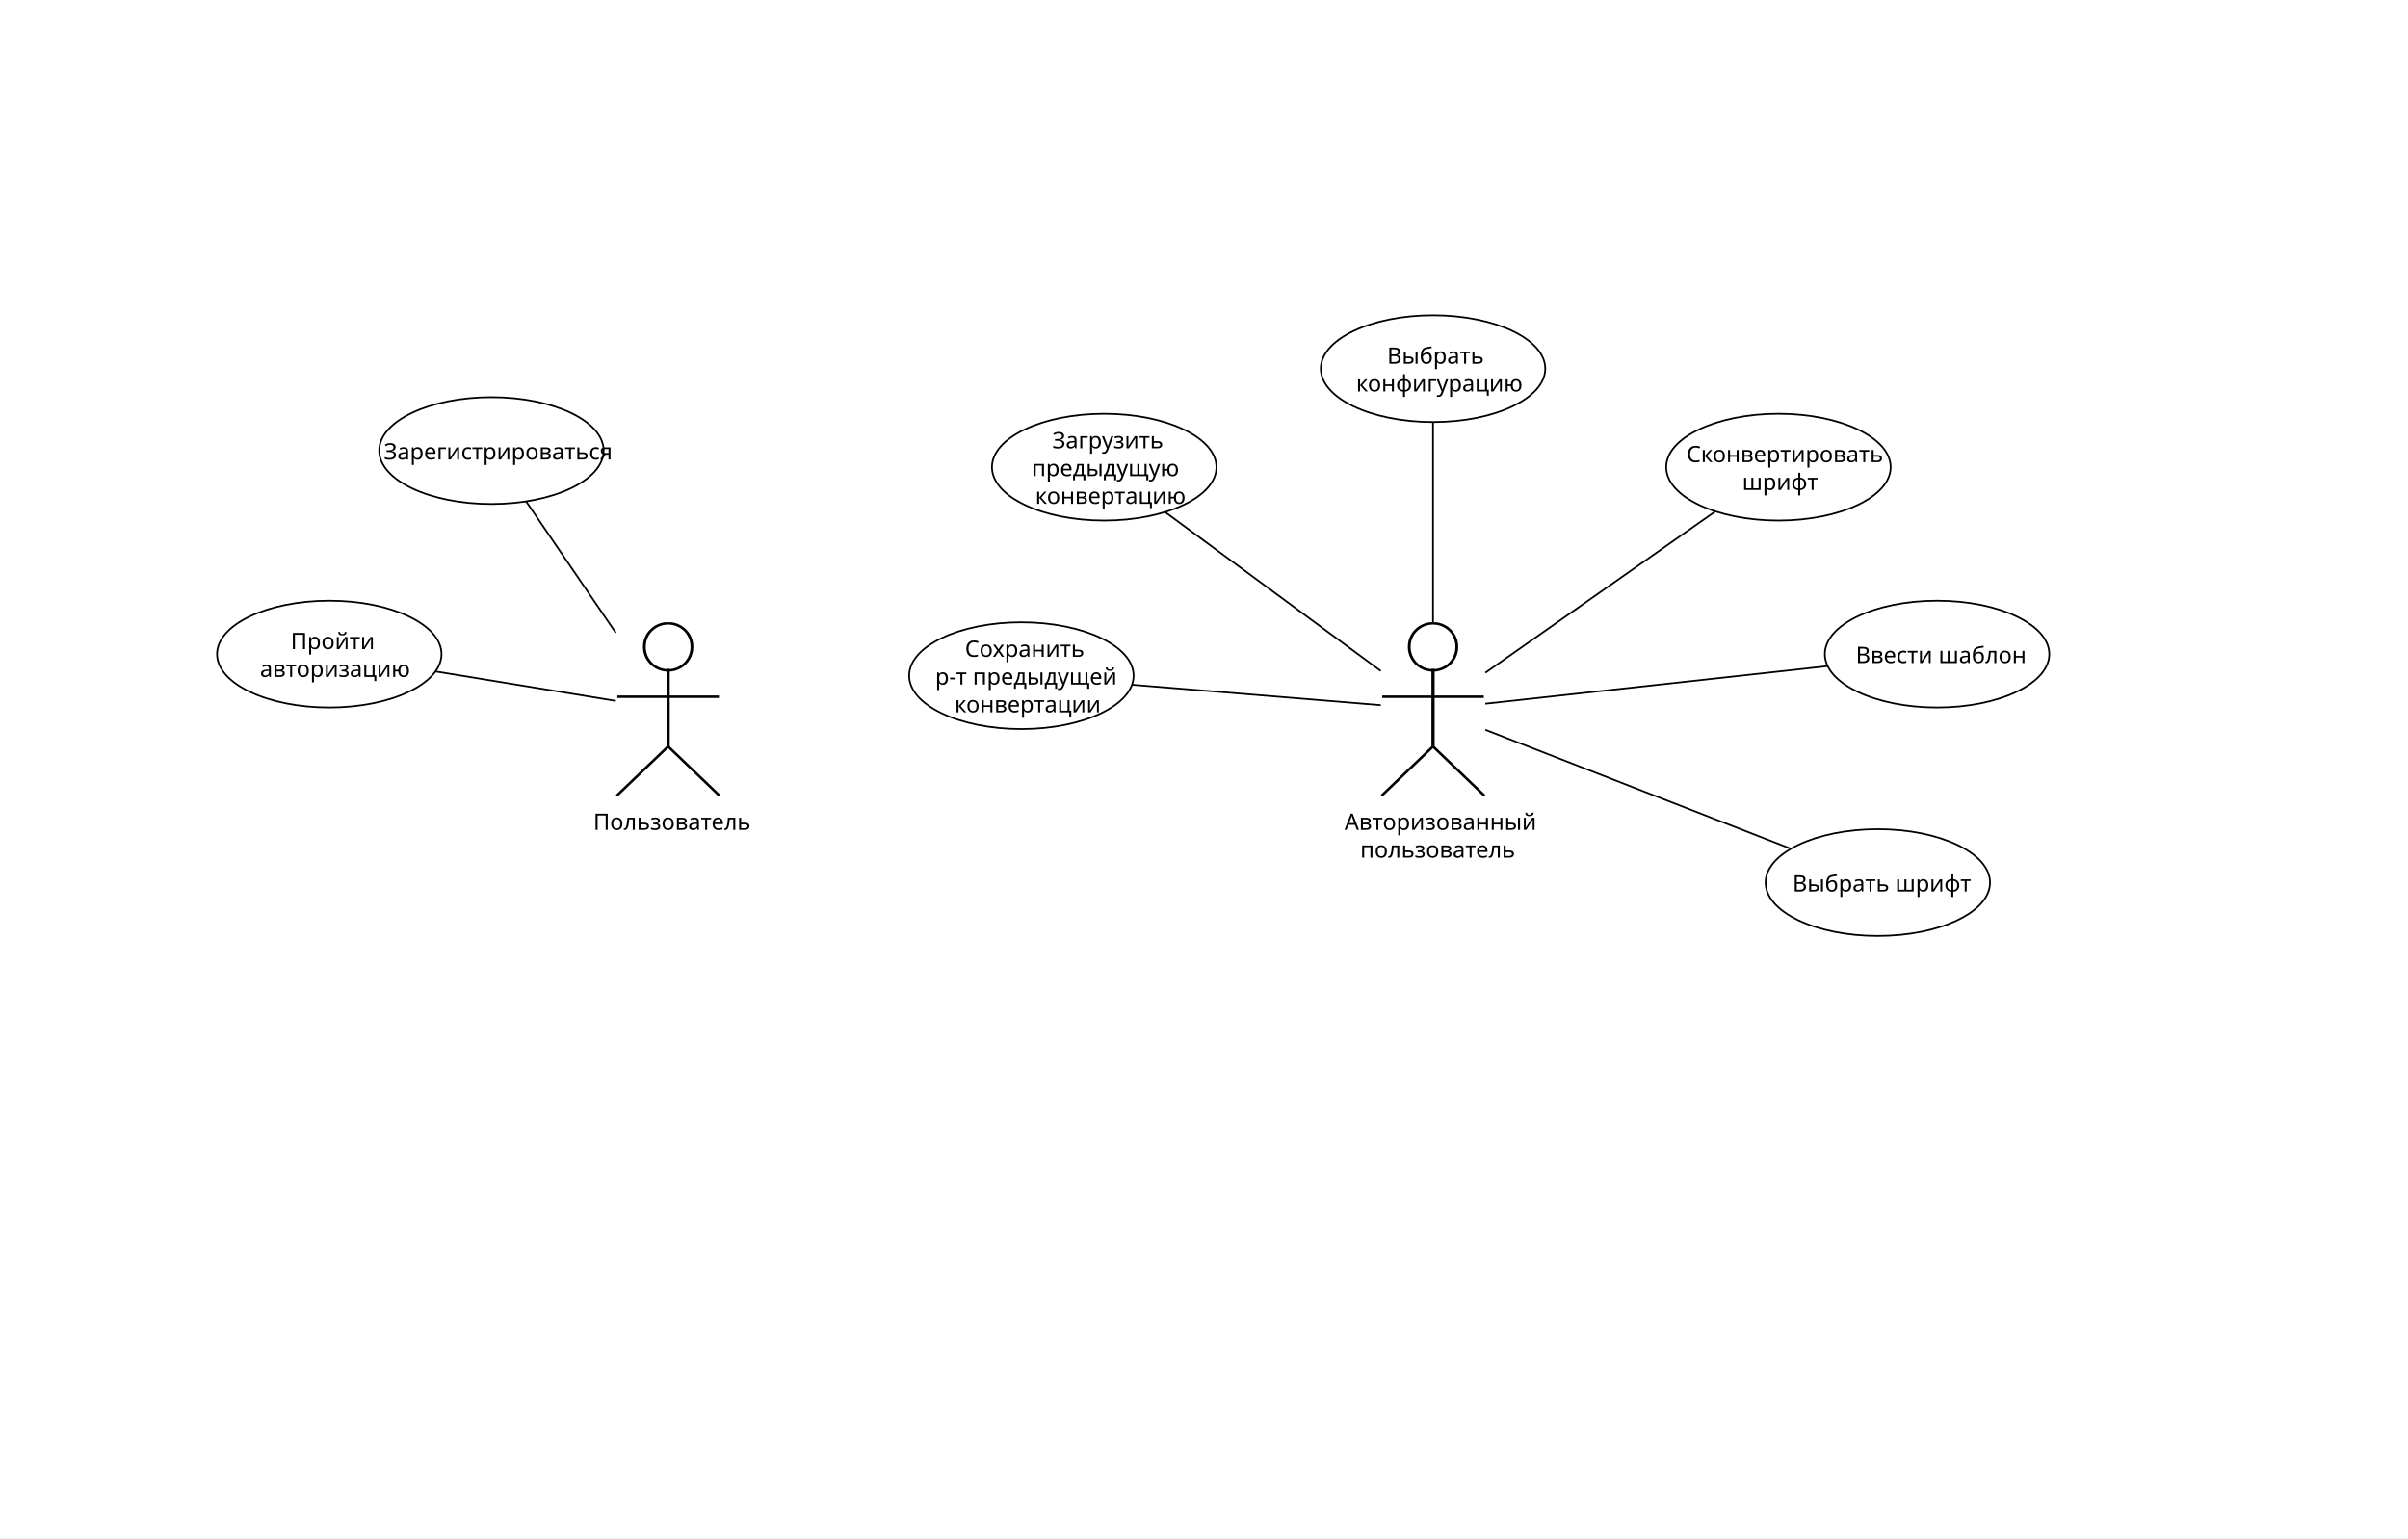
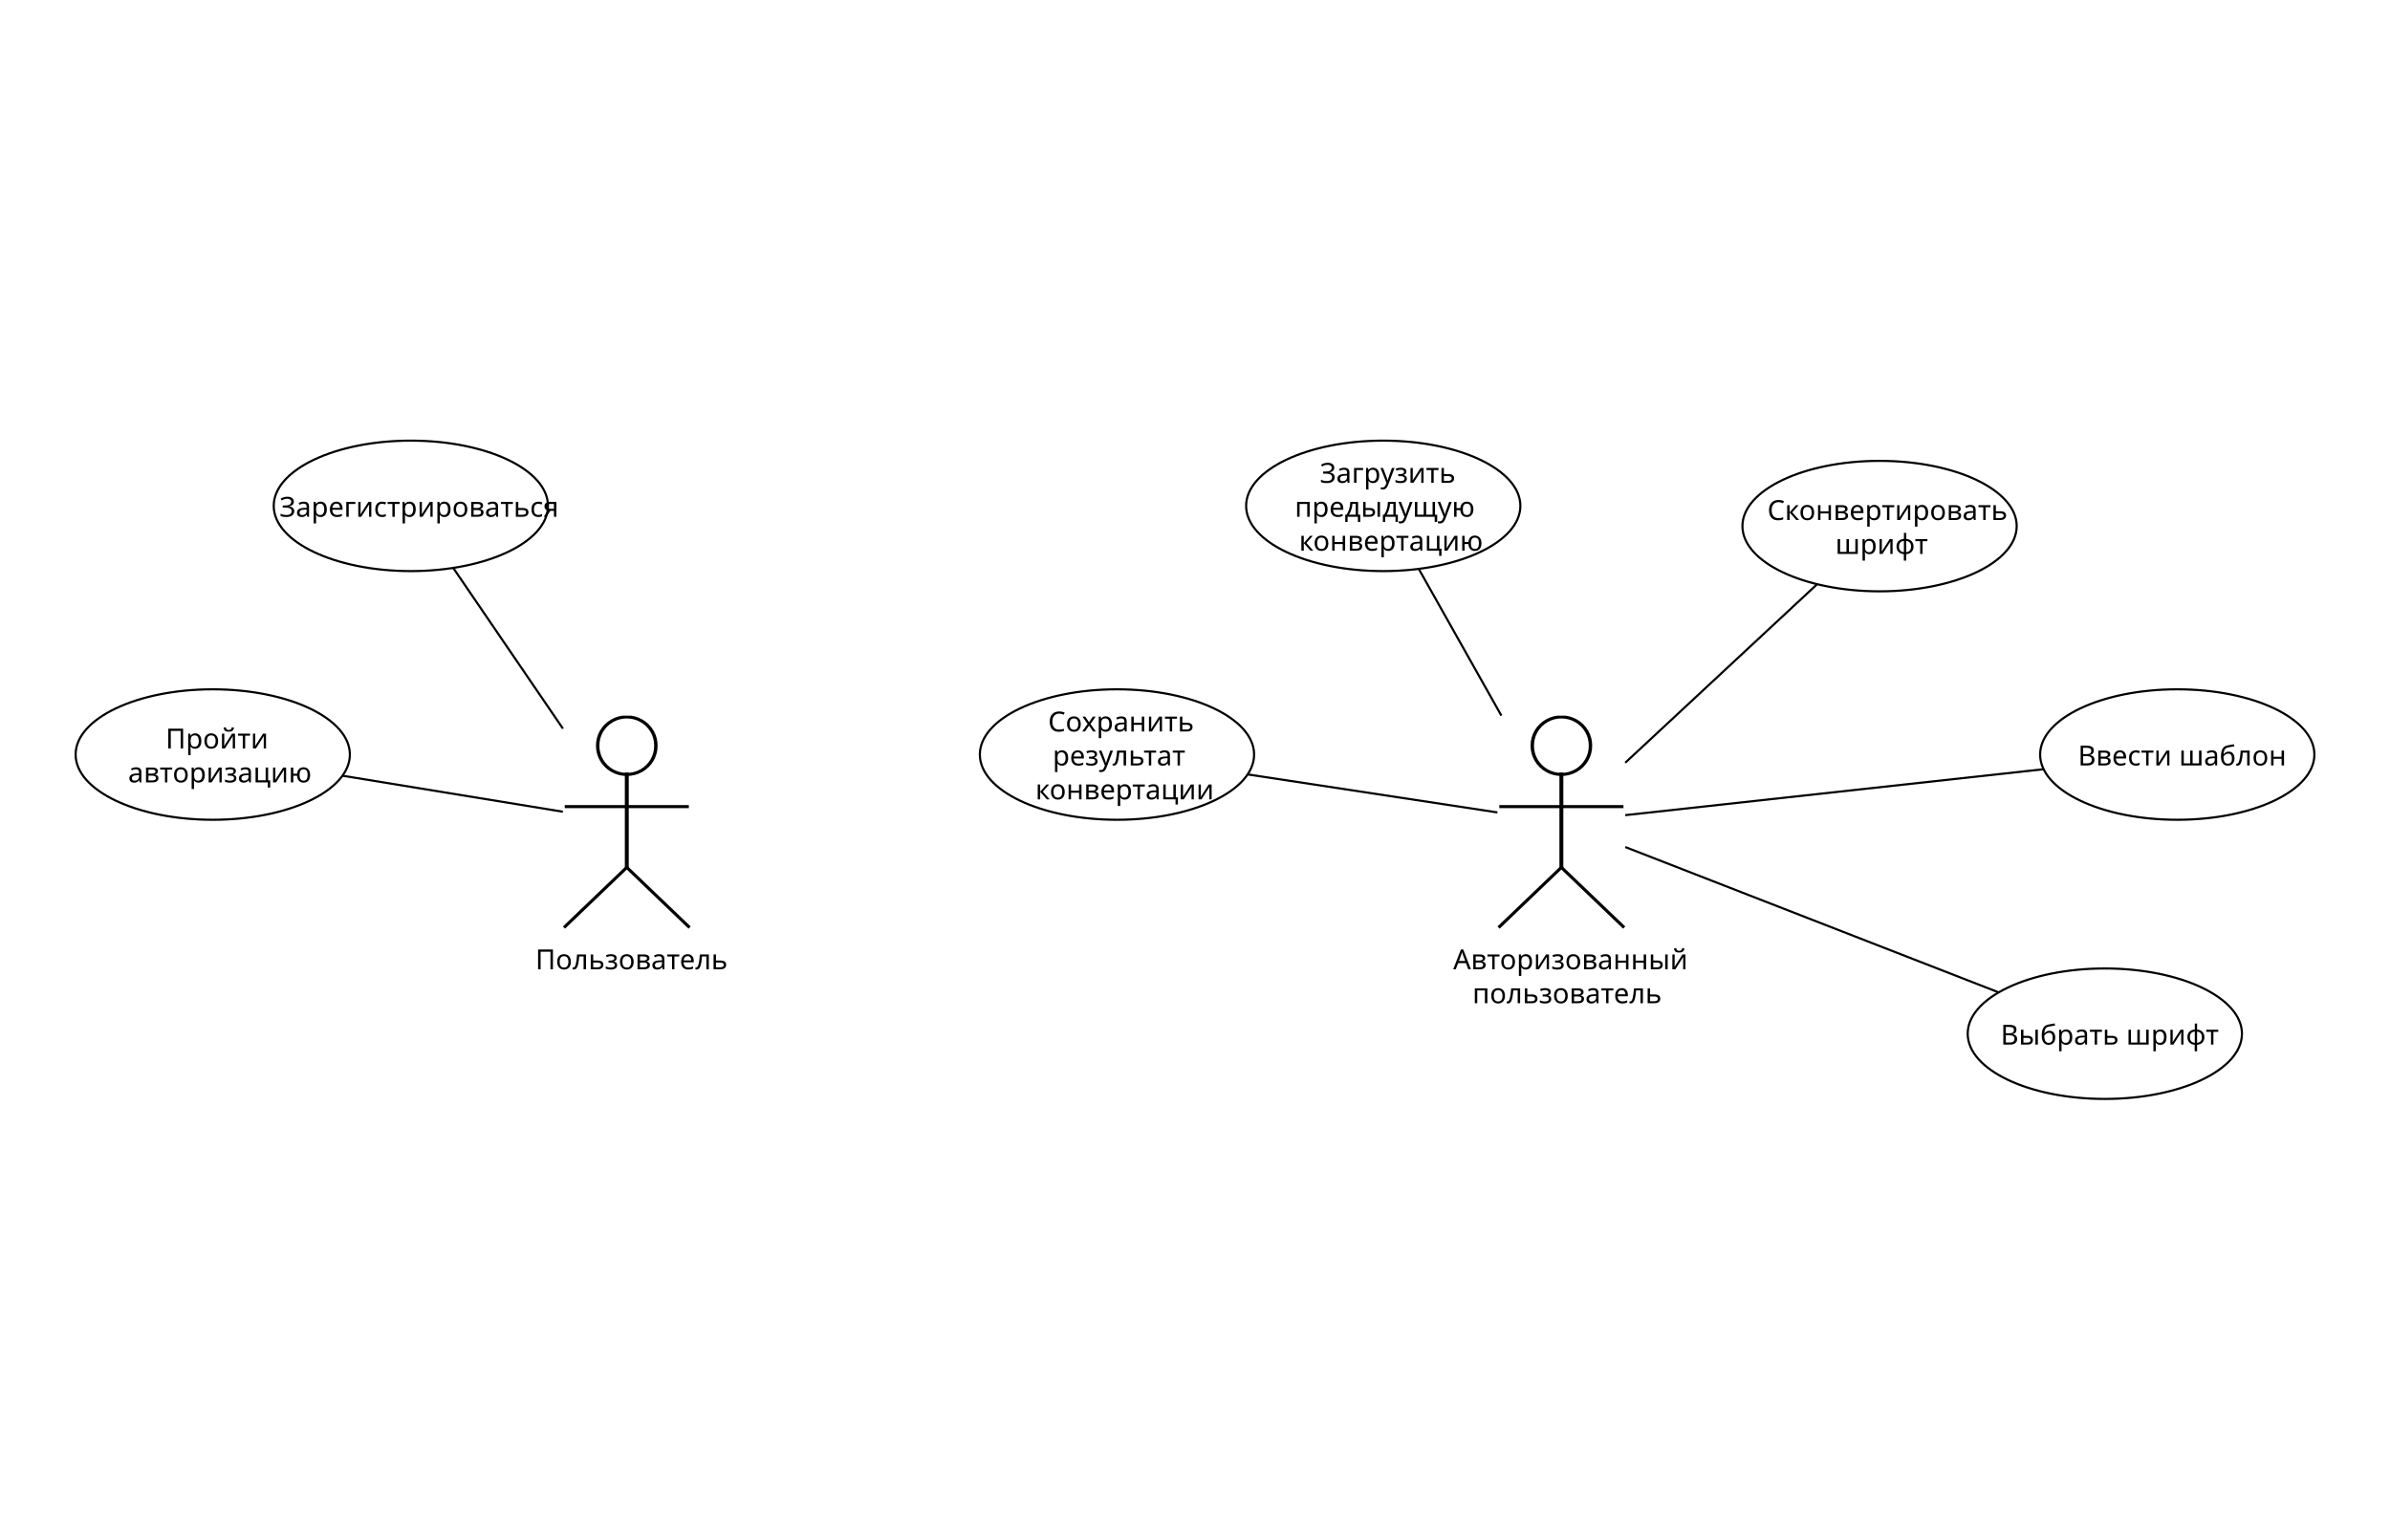
- <svg xmlns="http://www.w3.org/2000/svg" fill-opacity="1" color-rendering="auto" color-interpolation="auto" text-rendering="auto" stroke="black" stroke-linecap="square" width="1105" stroke-miterlimit="10" shape-rendering="auto" stroke-opacity="1" fill="black" stroke-dasharray="none" font-weight="normal" stroke-width="1" height="706" font-family="'Dialog'" font-style="normal" stroke-linejoin="miter" font-size="12px" stroke-dashoffset="0" image-rendering="auto">
+ <svg xmlns="http://www.w3.org/2000/svg" fill-opacity="1" color-rendering="auto" color-interpolation="auto" text-rendering="auto" stroke="black" stroke-linecap="square" width="1122" stroke-miterlimit="10" shape-rendering="auto" stroke-opacity="1" fill="black" stroke-dasharray="none" font-weight="normal" stroke-width="1" height="723" font-family="'Dialog'" font-style="normal" stroke-linejoin="miter" font-size="12px" stroke-dashoffset="0" image-rendering="auto">
  <defs id="genericDefs" />
  <g>
-     <g fill="white" text-rendering="geometricPrecision" shape-rendering="geometricPrecision" transform="scale(0.8,0.8) translate(475,42)" stroke="white">
-       <rect x="-475" width="1382" height="883" y="-42" clip-path="url(#clipPath2)" stroke="none" />
+     <g fill="white" text-rendering="geometricPrecision" shape-rendering="geometricPrecision" transform="translate(386,21)" stroke="white">
+       <rect x="-386" width="1122" height="723" y="-21" clip-path="url(#clipPath2)" stroke="none" />
    </g>
-     <g text-rendering="geometricPrecision" shape-rendering="geometricPrecision" transform="matrix(1.1794,0,0,1.1618,633.4213,285.6)">
+     <g text-rendering="geometricPrecision" shape-rendering="geometricPrecision" transform="matrix(1.4743,0,0,1.4523,702.7767,336)">
      <g clip-path="url(#clipPath3)">
        <svg opacity="1" writing-mode="lr-tb" stop-color="rgb(0, 0, 0)" shape-rendering="auto" glyph-orientation-horizontal="0deg" color-profile="auto" lighting-color="rgb(255, 255, 255)" color="rgb(0, 0, 0)" font-weight="400" alignment-baseline="auto" font-style="normal" version="1.0" color-interpolation-filters="linearrgb" text-anchor="start" stroke-linecap="butt" color-interpolation="srgb" font-variant="normal" word-spacing="normal" fill-opacity="1" text-rendering="auto" clip-path="none" text-decoration="none" letter-spacing="normal" glyph-orientation-vertical="auto" display="inline" font-size-adjust="none" overflow="hidden" fill="rgb(0, 0, 0)" font-stretch="normal" stroke-dasharray="none" id="svg1.svg2" stroke-miterlimit="4" stop-opacity="1" color-rendering="auto" font-size="12" pointer-events="visiblepainted" mask="none" direction="ltr" baseline-shift="baseline" enable-background="accumulate" fill-rule="nonzero" image-rendering="auto" stroke-dashoffset="0" marker-end="none" width="41" clip="auto" cursor="auto" stroke="none" filter="none" visibility="visible" kerning="auto" stroke-width="1" font-family="&quot;Arial&quot;,&quot;Helvetica&quot;,sans-serif" flood-opacity="1" clip-rule="nonzero" src="none" height="68.997" unicode-bidi="normal" stroke-linejoin="miter" stroke-opacity="1" flood-color="rgb(0, 0, 0)" dominant-baseline="auto" marker-start="none" marker-mid="none">
          <defs id="svg1.defs4">
            <clipPath clipPathUnits="userSpaceOnUse" id="clipPath1">
-               <path d="M0 0 L1105 0 L1105 706 L0 706 L0 0 Z" />
+               <path d="M0 0 L1122 0 L1122 723 L0 723 L0 0 Z" />
            </clipPath>
            <clipPath clipPathUnits="userSpaceOnUse" id="clipPath2">
-               <path d="M-475 -42 L906.25 -42 L906.25 840.5 L-475 840.5 L-475 -42 Z" />
+               <path d="M-386 -21 L736 -21 L736 702 L-386 702 L-386 -21 Z" />
            </clipPath>
            <clipPath clipPathUnits="userSpaceOnUse" id="clipPath3">
-               <path d="M-537.05 -245.816 L399.83 -245.816 L399.83 361.838 L-537.05 361.838 L-537.05 -245.816 Z" />
+               <path d="M-476.682 -231.356 L284.353 -231.356 L284.353 266.472 L-476.682 266.472 L-476.682 -231.356 Z" />
            </clipPath>
            <clipPath clipPathUnits="userSpaceOnUse" id="clipPath4">
-               <path d="M-239.452 -245.816 L697.428 -245.816 L697.428 361.838 L-239.452 361.838 L-239.452 -245.816 Z" />
+               <path d="M-179.085 -231.356 L581.95 -231.356 L581.95 266.472 L-179.085 266.472 L-179.085 -231.356 Z" />
            </clipPath>
          </defs>
          <g id="svg1.layer1" transform="translate(-29.5,-42.95948)">
            <a id="svg1.a3142" transform="matrix(1.087391,0,0,1,-4.4742,0)">
              <path transform="translate(11.58689,5.290899)" style="fill:none;fill-rule:evenodd;stroke:#000000;stroke-width:1px;stroke-linecap:butt;stroke-linejoin:miter;stroke-opacity:1" id="svg1.path2160" d="M 47.029 47.37 A 8.52 9.201 0 1 1  29.99,47.37 A 8.52 9.201 0 1 1  47.029 47.37 z" />
            </a>
            <path style="fill:none" d="M 47.711 48.392 A 3.749 0 0 1 1  40.213,48.392 A 3.749 0 0 1 1  47.711 48.392 z" id="svg1.path3134" />
            <path style="fill:none;fill-rule:evenodd;stroke:#000000;stroke-width:1.243px;stroke-linecap:butt;stroke-linejoin:miter;stroke-opacity:1" d="M 50,61.337 C 50,91.363 50,92.248 50,92.248" id="svg1.path3136" />
            <path style="fill:none;fill-rule:evenodd;stroke:#000000;stroke-width:1px;stroke-linecap:butt;stroke-linejoin:miter;stroke-opacity:1" d="M 69.761,72.362 C 69.761,72.362 69.761,72.362 50.239,72.362 C 30.239,72.362 30.239,72.362 30.239,72.362 L 30.239,72.362" id="svg1.path3138" />
            <path style="fill:none;fill-rule:evenodd;stroke:#000000;stroke-width:1px;stroke-linecap:butt;stroke-linejoin:miter;stroke-opacity:1" d="M 30,111.457 C 30,111.457 30,111.457 50,92.014 C 70,111.457 70,111.457 70,111.457" id="svg1.path3140" />
          </g>
        </svg>
      </g>
    </g>
-     <g font-size="13px" stroke-linecap="butt" transform="matrix(0.8,0,0,0.8,380,33.6)" text-rendering="geometricPrecision" font-family="sans-serif" shape-rendering="geometricPrecision" stroke-miterlimit="1.45">
+     <g font-size="13px" stroke-linecap="butt" transform="matrix(1,0,0,1,386,21)" text-rendering="geometricPrecision" font-family="sans-serif" shape-rendering="geometricPrecision" stroke-miterlimit="1.45">
      <text x="296.228" xml:space="preserve" y="434.07" clip-path="url(#clipPath2)" stroke="none">Авторизованный</text>
    </g>
-     <g font-size="13px" stroke-linecap="butt" transform="matrix(0.8,0,0,0.8,380,33.6)" text-rendering="geometricPrecision" font-family="sans-serif" shape-rendering="geometricPrecision" stroke-miterlimit="1.45">
+     <g font-size="13px" stroke-linecap="butt" transform="matrix(1,0,0,1,386,21)" text-rendering="geometricPrecision" font-family="sans-serif" shape-rendering="geometricPrecision" stroke-miterlimit="1.45">
      <text x="305.252" xml:space="preserve" y="449.996" clip-path="url(#clipPath2)" stroke="none">пользователь</text>
    </g>
-     <g fill="white" text-rendering="geometricPrecision" shape-rendering="geometricPrecision" transform="matrix(0.8,0,0,0.8,380,33.6)" stroke="white">
-       <ellipse rx="64.375" ry="30.625" clip-path="url(#clipPath2)" cx="347" cy="169.5" stroke="none" />
-     </g>
-     <g font-size="13px" stroke-linecap="butt" transform="matrix(0.8,0,0,0.8,380,33.6)" text-rendering="geometricPrecision" font-family="sans-serif" shape-rendering="geometricPrecision" stroke-miterlimit="1.45">
-       <text x="320.676" xml:space="preserve" y="166.644" clip-path="url(#clipPath2)" stroke="none">Выбрать</text>
-       <text x="302.893" xml:space="preserve" y="182.57" clip-path="url(#clipPath2)" stroke="none">конфигурацию</text>
-       <ellipse rx="64.375" fill="none" ry="30.625" clip-path="url(#clipPath2)" cx="347" cy="169.5" />
-     </g>
-     <g fill="white" text-rendering="geometricPrecision" shape-rendering="geometricPrecision" transform="matrix(0.8,0,0,0.8,380,33.6)" stroke="white">
+     <g fill="white" text-rendering="geometricPrecision" shape-rendering="geometricPrecision" transform="matrix(1,0,0,1,386,21)" stroke="white">
      <ellipse rx="64.375" ry="30.625" clip-path="url(#clipPath2)" cx="636.125" cy="333.25" stroke="none" />
    </g>
-     <g font-size="13px" stroke-linecap="butt" transform="matrix(0.8,0,0,0.8,380,33.6)" text-rendering="geometricPrecision" font-family="sans-serif" shape-rendering="geometricPrecision" stroke-miterlimit="1.45">
+     <g font-size="13px" stroke-linecap="butt" transform="matrix(1,0,0,1,386,21)" text-rendering="geometricPrecision" font-family="sans-serif" shape-rendering="geometricPrecision" stroke-miterlimit="1.45">
      <text x="589.508" xml:space="preserve" y="338.357" clip-path="url(#clipPath2)" stroke="none">Ввести шаблон</text>
      <ellipse rx="64.375" fill="none" ry="30.625" clip-path="url(#clipPath2)" cx="636.125" cy="333.25" />
    </g>
-     <g fill="white" text-rendering="geometricPrecision" shape-rendering="geometricPrecision" transform="matrix(0.8,0,0,0.8,380,33.6)" stroke="white">
-       <ellipse rx="64.375" ry="30.625" clip-path="url(#clipPath2)" cx="545.125" cy="226" stroke="none" />
+     <g fill="white" text-rendering="geometricPrecision" shape-rendering="geometricPrecision" transform="matrix(1,0,0,1,386,21)" stroke="white">
+       <ellipse rx="64.375" ry="30.625" clip-path="url(#clipPath2)" cx="496.375" cy="226" stroke="none" />
    </g>
-     <g font-size="13px" stroke-linecap="butt" transform="matrix(0.8,0,0,0.8,380,33.6)" text-rendering="geometricPrecision" font-family="sans-serif" shape-rendering="geometricPrecision" stroke-miterlimit="1.45">
-       <text x="492.43" xml:space="preserve" y="223.144" clip-path="url(#clipPath2)" stroke="none">Сконвертировать</text>
-       <text x="524.34" xml:space="preserve" y="239.07" clip-path="url(#clipPath2)" stroke="none">шрифт</text>
-       <ellipse rx="64.375" fill="none" ry="30.625" clip-path="url(#clipPath2)" cx="545.125" cy="226" />
+     <g font-size="13px" stroke-linecap="butt" transform="matrix(1,0,0,1,386,21)" text-rendering="geometricPrecision" font-family="sans-serif" shape-rendering="geometricPrecision" stroke-miterlimit="1.45">
+       <text x="443.68" xml:space="preserve" y="223.144" clip-path="url(#clipPath2)" stroke="none">Сконвертировать</text>
+       <text x="475.59" xml:space="preserve" y="239.07" clip-path="url(#clipPath2)" stroke="none">шрифт</text>
+       <ellipse rx="64.375" fill="none" ry="30.625" clip-path="url(#clipPath2)" cx="496.375" cy="226" />
    </g>
-     <g fill="white" text-rendering="geometricPrecision" shape-rendering="geometricPrecision" transform="matrix(0.8,0,0,0.8,380,33.6)" stroke="white">
+     <g fill="white" text-rendering="geometricPrecision" shape-rendering="geometricPrecision" transform="matrix(1,0,0,1,386,21)" stroke="white">
      <ellipse rx="64.375" ry="30.625" clip-path="url(#clipPath2)" cx="602.125" cy="464.312" stroke="none" />
    </g>
-     <g font-size="13px" stroke-linecap="butt" transform="matrix(0.8,0,0,0.8,380,33.6)" text-rendering="geometricPrecision" font-family="sans-serif" shape-rendering="geometricPrecision" stroke-miterlimit="1.45">
+     <g font-size="13px" stroke-linecap="butt" transform="matrix(1,0,0,1,386,21)" text-rendering="geometricPrecision" font-family="sans-serif" shape-rendering="geometricPrecision" stroke-miterlimit="1.45">
      <text x="553.21" xml:space="preserve" y="469.419" clip-path="url(#clipPath2)" stroke="none">Выбрать шрифт</text>
      <ellipse rx="64.375" fill="none" ry="30.625" clip-path="url(#clipPath2)" cx="602.125" cy="464.312" />
    </g>
-     <g fill="white" text-rendering="geometricPrecision" shape-rendering="geometricPrecision" transform="matrix(0.8,0,0,0.8,380,33.6)" stroke="white">
-       <ellipse rx="64.375" ry="30.625" clip-path="url(#clipPath2)" cx="158.375" cy="226" stroke="none" />
+     <g fill="white" text-rendering="geometricPrecision" shape-rendering="geometricPrecision" transform="matrix(1,0,0,1,386,21)" stroke="white">
+       <ellipse rx="64.375" ry="30.625" clip-path="url(#clipPath2)" cx="263.375" cy="216.5" stroke="none" />
    </g>
-     <g font-size="13px" stroke-linecap="butt" transform="matrix(0.8,0,0,0.8,380,33.6)" text-rendering="geometricPrecision" font-family="sans-serif" shape-rendering="geometricPrecision" stroke-miterlimit="1.45">
-       <text x="128.624" xml:space="preserve" y="215.18" clip-path="url(#clipPath2)" stroke="none">Загрузить</text>
-       <text x="116.839" xml:space="preserve" y="231.107" clip-path="url(#clipPath2)" stroke="none">предыдущую </text>
-       <text x="118.823" xml:space="preserve" y="247.033" clip-path="url(#clipPath2)" stroke="none">конвертацию</text>
-       <ellipse rx="64.375" fill="none" ry="30.625" clip-path="url(#clipPath2)" cx="158.375" cy="226" />
+     <g font-size="13px" stroke-linecap="butt" transform="matrix(1,0,0,1,386,21)" text-rendering="geometricPrecision" font-family="sans-serif" shape-rendering="geometricPrecision" stroke-miterlimit="1.45">
+       <text x="233.624" xml:space="preserve" y="205.68" clip-path="url(#clipPath2)" stroke="none">Загрузить</text>
+       <text x="221.839" xml:space="preserve" y="221.607" clip-path="url(#clipPath2)" stroke="none">предыдущую </text>
+       <text x="223.823" xml:space="preserve" y="237.533" clip-path="url(#clipPath2)" stroke="none">конвертацию</text>
+       <ellipse rx="64.375" fill="none" ry="30.625" clip-path="url(#clipPath2)" cx="263.375" cy="216.5" />
    </g>
-     <g text-rendering="geometricPrecision" shape-rendering="geometricPrecision" transform="matrix(1.1794,0,0,1.1618,282.4213,285.6)">
+     <g text-rendering="geometricPrecision" shape-rendering="geometricPrecision" transform="matrix(1.4743,0,0,1.4523,264.0267,336)">
      <g clip-path="url(#clipPath4)">
        <svg opacity="1" writing-mode="lr-tb" stop-color="rgb(0, 0, 0)" shape-rendering="auto" glyph-orientation-horizontal="0deg" color-profile="auto" lighting-color="rgb(255, 255, 255)" color="rgb(0, 0, 0)" font-weight="400" alignment-baseline="auto" font-style="normal" version="1.0" color-interpolation-filters="linearrgb" text-anchor="start" stroke-linecap="butt" color-interpolation="srgb" font-variant="normal" word-spacing="normal" fill-opacity="1" text-rendering="auto" clip-path="none" text-decoration="none" letter-spacing="normal" glyph-orientation-vertical="auto" display="inline" font-size-adjust="none" overflow="hidden" fill="rgb(0, 0, 0)" font-stretch="normal" stroke-dasharray="none" id="svg2.svg2" stroke-miterlimit="4" stop-opacity="1" color-rendering="auto" font-size="12" pointer-events="visiblepainted" mask="none" direction="ltr" baseline-shift="baseline" enable-background="accumulate" fill-rule="nonzero" image-rendering="auto" stroke-dashoffset="0" marker-end="none" width="41" clip="auto" cursor="auto" stroke="none" filter="none" visibility="visible" kerning="auto" stroke-width="1" font-family="&quot;Arial&quot;,&quot;Helvetica&quot;,sans-serif" flood-opacity="1" clip-rule="nonzero" src="none" height="68.997" unicode-bidi="normal" stroke-linejoin="miter" stroke-opacity="1" flood-color="rgb(0, 0, 0)" dominant-baseline="auto" marker-start="none" marker-mid="none">
          <defs id="svg2.defs4" />
          <g id="svg2.layer1" transform="translate(-29.5,-42.95948)">
            <a id="svg2.a3142" transform="matrix(1.087391,0,0,1,-4.4742,0)">
              <path transform="translate(11.58689,5.290899)" style="fill:none;fill-rule:evenodd;stroke:#000000;stroke-width:1px;stroke-linecap:butt;stroke-linejoin:miter;stroke-opacity:1" id="svg2.path2160" d="M 47.029 47.37 A 8.52 9.201 0 1 1  29.99,47.37 A 8.52 9.201 0 1 1  47.029 47.37 z" />
            </a>
            <path style="fill:none" d="M 47.711 48.392 A 3.749 0 0 1 1  40.213,48.392 A 3.749 0 0 1 1  47.711 48.392 z" id="svg2.path3134" />
            <path style="fill:none;fill-rule:evenodd;stroke:#000000;stroke-width:1.243px;stroke-linecap:butt;stroke-linejoin:miter;stroke-opacity:1" d="M 50,61.337 C 50,91.363 50,92.248 50,92.248" id="svg2.path3136" />
            <path style="fill:none;fill-rule:evenodd;stroke:#000000;stroke-width:1px;stroke-linecap:butt;stroke-linejoin:miter;stroke-opacity:1" d="M 69.761,72.362 C 69.761,72.362 69.761,72.362 50.239,72.362 C 30.239,72.362 30.239,72.362 30.239,72.362 L 30.239,72.362" id="svg2.path3138" />
            <path style="fill:none;fill-rule:evenodd;stroke:#000000;stroke-width:1px;stroke-linecap:butt;stroke-linejoin:miter;stroke-opacity:1" d="M 30,111.457 C 30,111.457 30,111.457 50,92.014 C 70,111.457 70,111.457 70,111.457" id="svg2.path3140" />
          </g>
        </svg>
      </g>
    </g>
-     <g font-size="13px" stroke-linecap="butt" transform="matrix(0.8,0,0,0.8,380,33.6)" text-rendering="geometricPrecision" font-family="sans-serif" shape-rendering="geometricPrecision" stroke-miterlimit="1.45">
+     <g font-size="13px" stroke-linecap="butt" transform="matrix(1,0,0,1,386,21)" text-rendering="geometricPrecision" font-family="sans-serif" shape-rendering="geometricPrecision" stroke-miterlimit="1.45">
      <text x="-134.651" xml:space="preserve" y="434.07" clip-path="url(#clipPath2)" stroke="none">Пользователь</text>
    </g>
-     <g fill="white" text-rendering="geometricPrecision" shape-rendering="geometricPrecision" transform="matrix(0.8,0,0,0.8,380,33.6)" stroke="white">
+     <g fill="white" text-rendering="geometricPrecision" shape-rendering="geometricPrecision" transform="matrix(1,0,0,1,386,21)" stroke="white">
      <ellipse rx="64.375" ry="30.625" clip-path="url(#clipPath2)" cx="-193.125" cy="216.5" stroke="none" />
    </g>
-     <g font-size="13px" stroke-linecap="butt" transform="matrix(0.8,0,0,0.8,380,33.6)" text-rendering="geometricPrecision" font-family="sans-serif" shape-rendering="geometricPrecision" stroke-miterlimit="1.45">
+     <g font-size="13px" stroke-linecap="butt" transform="matrix(1,0,0,1,386,21)" text-rendering="geometricPrecision" font-family="sans-serif" shape-rendering="geometricPrecision" stroke-miterlimit="1.45">
      <text x="-254.802" xml:space="preserve" y="221.607" clip-path="url(#clipPath2)" stroke="none">Зарегистрироваться</text>
      <ellipse rx="64.375" fill="none" ry="30.625" clip-path="url(#clipPath2)" cx="-193.125" cy="216.5" />
    </g>
-     <g fill="white" text-rendering="geometricPrecision" shape-rendering="geometricPrecision" transform="matrix(0.8,0,0,0.8,380,33.6)" stroke="white">
+     <g fill="white" text-rendering="geometricPrecision" shape-rendering="geometricPrecision" transform="matrix(1,0,0,1,386,21)" stroke="white">
      <ellipse rx="64.375" ry="30.625" clip-path="url(#clipPath2)" cx="-286.125" cy="333.25" stroke="none" />
    </g>
-     <g font-size="13px" stroke-linecap="butt" transform="matrix(0.8,0,0,0.8,380,33.6)" text-rendering="geometricPrecision" font-family="sans-serif" shape-rendering="geometricPrecision" stroke-miterlimit="1.45">
+     <g font-size="13px" stroke-linecap="butt" transform="matrix(1,0,0,1,386,21)" text-rendering="geometricPrecision" font-family="sans-serif" shape-rendering="geometricPrecision" stroke-miterlimit="1.45">
      <text x="-308.266" xml:space="preserve" y="330.394" clip-path="url(#clipPath2)" stroke="none">Пройти</text>
      <text x="-325.855" xml:space="preserve" y="346.32" clip-path="url(#clipPath2)" stroke="none">авторизацию</text>
      <ellipse rx="64.375" fill="none" ry="30.625" clip-path="url(#clipPath2)" cx="-286.125" cy="333.25" />
    </g>
-     <g fill="white" text-rendering="geometricPrecision" shape-rendering="geometricPrecision" transform="matrix(0.8,0,0,0.8,380,33.6)" stroke="white">
-       <ellipse rx="64.375" ry="30.625" clip-path="url(#clipPath2)" cx="110.875" cy="345.625" stroke="none" />
+     <g fill="white" text-rendering="geometricPrecision" shape-rendering="geometricPrecision" transform="matrix(1,0,0,1,386,21)" stroke="white">
+       <ellipse rx="64.375" ry="30.625" clip-path="url(#clipPath2)" cx="138.375" cy="333.25" stroke="none" />
    </g>
-     <g font-size="13px" stroke-linecap="butt" transform="matrix(0.8,0,0,0.8,380,33.6)" text-rendering="geometricPrecision" font-family="sans-serif" shape-rendering="geometricPrecision" stroke-miterlimit="1.45">
-       <text x="78.502" xml:space="preserve" y="334.805" clip-path="url(#clipPath2)" stroke="none">Сохранить</text>
-       <text x="61.462" xml:space="preserve" y="350.732" clip-path="url(#clipPath2)" stroke="none">р-т предыдущей</text>
-       <text x="72.567" xml:space="preserve" y="366.658" clip-path="url(#clipPath2)" stroke="none">конвертации</text>
-       <ellipse rx="64.375" fill="none" ry="30.625" clip-path="url(#clipPath2)" cx="110.875" cy="345.625" />
-       <path fill="none" d="M347 200.125 L347 314.966" clip-path="url(#clipPath2)" />
+     <g font-size="13px" stroke-linecap="butt" transform="matrix(1,0,0,1,386,21)" text-rendering="geometricPrecision" font-family="sans-serif" shape-rendering="geometricPrecision" stroke-miterlimit="1.45">
+       <text x="106.002" xml:space="preserve" y="322.43" clip-path="url(#clipPath2)" stroke="none">Сохранить</text>
+       <text x="108.166" xml:space="preserve" y="338.357" clip-path="url(#clipPath2)" stroke="none">результат</text>
+       <text x="100.067" xml:space="preserve" y="354.283" clip-path="url(#clipPath2)" stroke="none">конвертации</text>
+       <ellipse rx="64.375" fill="none" ry="30.625" clip-path="url(#clipPath2)" cx="138.375" cy="333.25" />
      <path fill="none" d="M573.399 340.138 L376.986 361.707" clip-path="url(#clipPath2)" />
-       <path fill="none" d="M508.996 251.347 L377.018 343.94" clip-path="url(#clipPath2)" />
+       <path fill="none" d="M467.072 253.268 L376.989 337.094" clip-path="url(#clipPath2)" />
      <path fill="none" d="M552.303 444.918 L376.999 376.678" clip-path="url(#clipPath2)" />
-       <path fill="none" d="M193.29 251.729 L317.016 342.904" clip-path="url(#clipPath2)" />
+       <path fill="none" d="M280.034 246.082 L318.83 314.977" clip-path="url(#clipPath2)" />
      <path fill="none" d="M-173.241 245.627 L-121.732 321.08" clip-path="url(#clipPath2)" />
      <path fill="none" d="M-225.239 343.195 L-121.766 360.097" clip-path="url(#clipPath2)" />
-       <path fill="none" d="M174.313 350.83 L317.024 362.54" clip-path="url(#clipPath2)" />
+       <path fill="none" d="M199.689 342.581 L316.97 360.43" clip-path="url(#clipPath2)" />
    </g>
  </g>
</svg>
